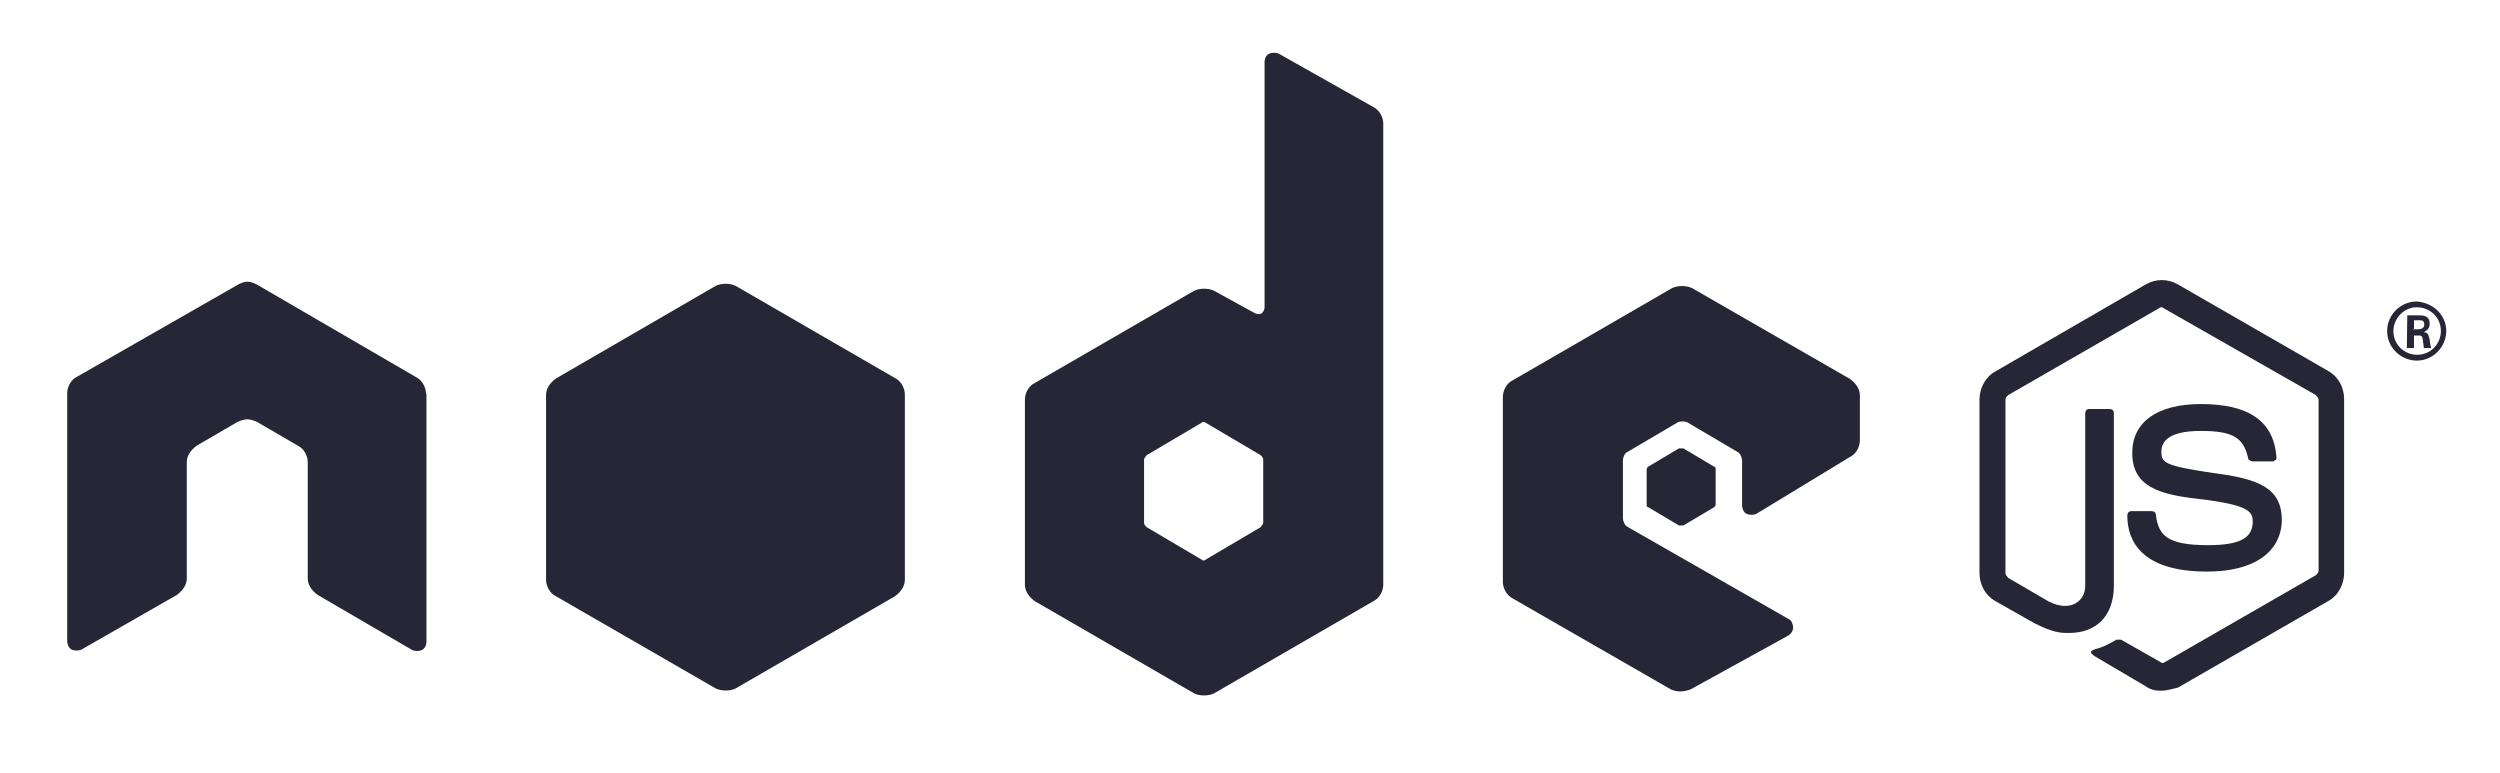
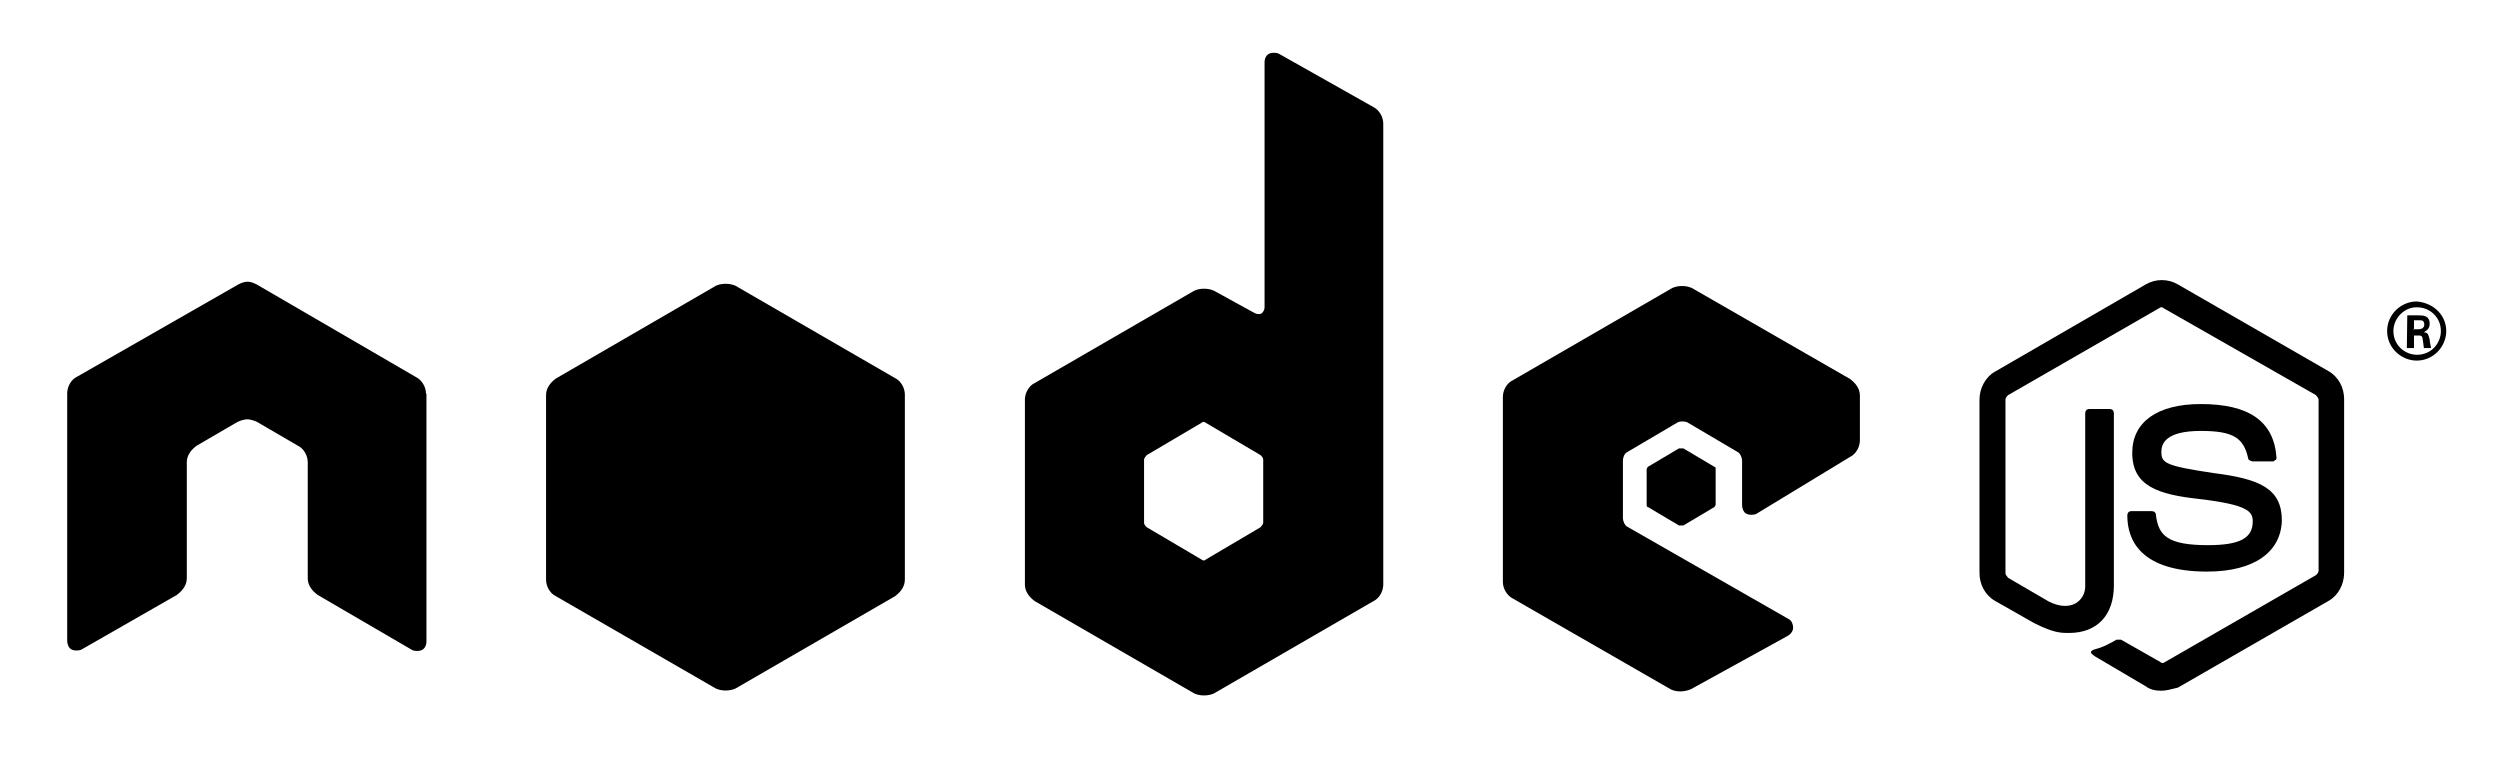
<svg xmlns="http://www.w3.org/2000/svg" t="1691074233716" class="icon" viewBox="0 0 3313 1024" version="1.1" p-id="18059" width="103.531" height="32">
-   <path d="M564.536 521.795c0-9.498-5.936-18.402-13.06-21.964L340.146 376.951c-3.562-1.781-7.717-3.562-11.279-3.562l-1.781 0c-3.562 0-7.717 1.781-11.279 3.562l-213.704 122.286c-7.717 3.562-13.06 13.06-13.06 21.964l0 328.274c0 3.562 1.781 9.498 5.936 11.279 3.562 1.781 9.498 1.781 13.06 0l126.442-72.422c7.717-5.936 13.06-13.06 13.06-21.964l0-153.748c0-9.498 5.936-16.621 13.06-21.964l54.02-31.462c3.562-1.781 9.498-3.562 13.06-3.562 3.562 0 9.498 1.781 13.06 3.562l54.02 31.462c7.717 3.562 13.06 13.06 13.06 21.964l0 153.748c0 9.498 5.936 16.621 13.06 21.964L546.133 861.347c3.562 1.781 9.498 1.781 13.06 0 3.562-1.781 5.936-5.936 5.936-11.279L565.129 521.795 564.536 521.795zM564.536 521.795" fill="#272636" p-id="18060" />
-   <path d="M1694.794 71.235c-3.562-1.781-9.498-1.781-13.06 0-3.562 1.781-5.936 5.936-5.936 11.279l0 324.712c0 3.562-1.781 5.936-3.562 7.717-1.781 1.781-5.936 1.781-9.498 0l-54.02-29.681c-7.717-3.562-18.402-3.562-26.119 0l-211.33 122.286c-7.717 3.562-13.06 13.06-13.06 21.964l0 245.166c0 9.498 5.936 16.621 13.06 21.964l211.33 122.286c7.717 3.562 18.402 3.562 26.119 0l211.33-122.286c7.717-3.562 13.06-13.06 13.06-21.964L1833.108 163.84c0-9.498-5.936-18.402-13.06-21.964L1694.794 71.235 1694.794 71.235zM1674.017 692.758c0 1.781-1.781 3.562-3.562 5.936l-72.422 42.741c-1.781 1.781-3.562 1.781-5.936 0l-72.422-42.741c-1.781-1.781-3.562-3.562-3.562-5.936l0-83.701c0-1.781 1.781-3.562 3.562-5.936l72.422-42.741c1.781-1.781 3.562-1.781 5.936 0l72.422 42.741c1.781 1.781 3.562 3.562 3.562 5.936L1674.017 692.758 1674.017 692.758zM1674.017 692.758" fill="#272636" p-id="18061" />
-   <path d="M2451.664 605.496c7.717-3.562 13.06-13.06 13.06-21.964l0-59.362c0-9.498-5.936-16.621-13.06-21.964l-209.549-120.506c-7.717-3.562-18.402-3.562-26.119 0l-211.33 122.286c-7.717 3.562-13.06 13.06-13.06 21.964l0 245.166c0 9.498 5.936 18.402 13.06 21.964l209.549 120.506c7.717 3.562 16.621 3.562 26.119 0l128.223-70.641c3.562-1.781 7.717-5.936 7.717-11.279 0-3.562-1.781-9.498-5.936-11.279l-213.704-122.286c-3.562-1.781-5.936-7.717-5.936-11.279l0-76.577c0-3.562 1.781-9.498 5.936-11.279l66.486-39.179c3.562-1.781 9.498-1.781 13.06 0l66.486 39.179c3.562 1.781 5.936 7.717 5.936 11.279l0 59.362c0 3.562 1.781 9.498 5.936 11.279 3.562 1.781 9.498 1.781 13.06 0L2451.664 605.496 2451.664 605.496zM2451.664 605.496" fill="#272636" p-id="18062" />
-   <path d="M948.61 378.732c7.717-3.562 18.402-3.562 26.119 0l211.33 122.286c7.717 3.562 13.06 13.06 13.06 21.964l0 245.166c0 9.498-5.936 16.621-13.06 21.964l-211.33 122.286c-7.717 3.562-18.402 3.562-26.119 0l-211.923-122.286c-7.717-3.562-13.06-13.06-13.06-21.964L723.627 523.576c0-9.498 5.936-16.621 13.06-21.964L948.61 378.732 948.61 378.732zM948.61 378.732" fill="#272636" p-id="18063" />
-   <path d="M2863.638 915.367c-7.717 0-14.841-1.781-20.183-5.936l-66.486-39.179c-9.498-5.936-5.936-7.717-1.781-9.498 13.06-3.562 16.621-5.936 29.681-13.06l5.936 0 52.239 29.681c1.781 1.781 3.562 1.781 5.936 0l200.051-115.163c1.781-1.781 3.562-3.562 3.562-5.936L3072.594 529.512c0-1.781-1.781-3.562-3.562-5.936L2867.2 408.413c-1.781-1.781-3.562-1.781-5.936 0l-200.051 115.163c-1.781 1.781-3.562 3.562-3.562 5.936l0 230.326c0 1.781 1.781 3.562 3.562 5.936l54.02 31.462c29.681 14.841 48.083-1.781 48.083-20.183L2763.316 547.914c0-3.562 1.781-5.936 5.936-5.936l26.119 0c3.562 0 5.936 1.781 5.936 5.936l0 227.951c0 39.179-21.964 62.924-59.362 62.924-11.279 0-20.183 0-46.303-13.06l-52.239-29.681c-13.06-7.717-20.183-21.964-20.183-36.805L2623.221 529.512c0-14.841 7.717-29.681 20.183-36.805L2843.455 376.951c13.06-7.717 29.681-7.717 42.741 0l200.051 115.163c13.06 7.717 20.183 21.964 20.183 36.805l0 230.326c0 14.841-7.717 29.681-20.183 36.805l-200.051 115.163C2876.104 913.586 2870.762 915.367 2863.638 915.367L2863.638 915.367zM2863.638 915.367" fill="#272636" p-id="18064" />
-   <path d="M2924.781 757.463c-87.263 0-105.665-40.96-105.665-74.203 0-3.562 1.781-5.936 5.936-5.936l26.119 0c3.562 0 5.936 1.781 5.936 5.936 3.562 26.119 14.841 39.179 68.86 39.179 42.741 0 59.362-9.498 59.362-31.462 0-13.06-5.936-21.964-70.641-29.681-54.02-5.936-89.043-16.621-89.043-61.143 0-40.96 33.243-64.705 90.824-64.705 62.924 0 96.761 21.964 100.322 70.641 0 1.781 0 3.562-1.781 3.562-1.781 1.781-1.781 1.781-3.562 1.781l-26.119 0c-1.781 0-5.936-1.781-5.936-3.562-5.936-27.9-20.183-36.805-62.924-36.805-46.303 0-52.239 16.621-52.239 27.9 0 14.841 5.936 18.402 68.86 27.9 61.143 7.717 90.824 20.183 90.824 62.924C3022.729 731.344 2987.706 757.463 2924.781 757.463L2924.781 757.463zM2924.781 757.463" fill="#272636" p-id="18065" />
-   <path d="M2224.9 594.217l5.936 0 40.96 24.339c1.781 0 1.781 1.781 1.781 3.562l0 46.303c0 1.781-1.781 3.562-1.781 3.562l-40.96 24.339-5.936 0-40.96-24.339c-1.781 0-1.781-1.781-1.781-3.562l0-46.303c0-1.781 1.781-3.562 1.781-3.562L2224.9 594.217 2224.9 594.217zM2224.9 594.217" fill="#272636" p-id="18066" />
-   <path d="M3241.776 438.688c0 20.183-16.621 39.179-39.179 39.179-20.183 0-39.179-16.621-39.179-39.179 0-21.964 18.402-39.179 39.179-39.179C3225.155 401.289 3241.776 417.911 3241.776 438.688L3241.776 438.688zM3171.729 438.688c0 18.402 14.841 31.462 31.462 31.462 18.402 0 31.462-14.841 31.462-31.462 0-18.402-14.841-31.462-31.462-31.462C3186.569 406.632 3171.729 421.472 3171.729 438.688L3171.729 438.688zM3190.131 417.911l14.841 0c5.936 0 14.841 0 14.841 11.279 0 7.717-5.936 9.498-7.717 11.279 5.936 0 5.936 3.562 7.717 9.498 0 3.562 1.781 9.498 1.781 11.279l-9.498 0c0-1.781-1.781-13.06-1.781-13.06 0-1.781-1.781-3.562-3.562-3.562l-7.717 0 0 16.621-9.498 0L3190.131 417.911 3190.131 417.911 3190.131 417.911zM3197.254 436.313l7.717 0c5.936 0 7.717-3.562 7.717-5.936 0-5.936-3.562-5.936-5.936-5.936l-7.717 0 0 11.279L3197.254 436.313 3197.254 436.313zM3197.254 436.313" fill="#272636" p-id="18067" />
+   <path d="M564.536 521.795c0-9.498-5.936-18.402-13.06-21.964L340.146 376.951c-3.562-1.781-7.717-3.562-11.279-3.562l-1.781 0c-3.562 0-7.717 1.781-11.279 3.562l-213.704 122.286c-7.717 3.562-13.06 13.06-13.06 21.964l0 328.274c0 3.562 1.781 9.498 5.936 11.279 3.562 1.781 9.498 1.781 13.06 0l126.442-72.422c7.717-5.936 13.06-13.06 13.06-21.964l0-153.748c0-9.498 5.936-16.621 13.06-21.964l54.02-31.462c3.562-1.781 9.498-3.562 13.06-3.562 3.562 0 9.498 1.781 13.06 3.562l54.02 31.462c7.717 3.562 13.06 13.06 13.06 21.964l0 153.748c0 9.498 5.936 16.621 13.06 21.964L546.133 861.347c3.562 1.781 9.498 1.781 13.06 0 3.562-1.781 5.936-5.936 5.936-11.279L565.129 521.795 564.536 521.795zM564.536 521.795" fill="#000000" p-id="18060" />
+   <path d="M1694.794 71.235c-3.562-1.781-9.498-1.781-13.06 0-3.562 1.781-5.936 5.936-5.936 11.279l0 324.712c0 3.562-1.781 5.936-3.562 7.717-1.781 1.781-5.936 1.781-9.498 0l-54.02-29.681c-7.717-3.562-18.402-3.562-26.119 0l-211.33 122.286c-7.717 3.562-13.06 13.06-13.06 21.964l0 245.166c0 9.498 5.936 16.621 13.06 21.964l211.33 122.286c7.717 3.562 18.402 3.562 26.119 0l211.33-122.286c7.717-3.562 13.06-13.06 13.06-21.964L1833.108 163.84c0-9.498-5.936-18.402-13.06-21.964L1694.794 71.235 1694.794 71.235zM1674.017 692.758c0 1.781-1.781 3.562-3.562 5.936l-72.422 42.741c-1.781 1.781-3.562 1.781-5.936 0l-72.422-42.741c-1.781-1.781-3.562-3.562-3.562-5.936l0-83.701c0-1.781 1.781-3.562 3.562-5.936l72.422-42.741c1.781-1.781 3.562-1.781 5.936 0l72.422 42.741c1.781 1.781 3.562 3.562 3.562 5.936L1674.017 692.758 1674.017 692.758zM1674.017 692.758" fill="#000000" p-id="18061" />
+   <path d="M2451.664 605.496c7.717-3.562 13.06-13.06 13.06-21.964l0-59.362c0-9.498-5.936-16.621-13.06-21.964l-209.549-120.506c-7.717-3.562-18.402-3.562-26.119 0l-211.33 122.286c-7.717 3.562-13.06 13.06-13.06 21.964l0 245.166c0 9.498 5.936 18.402 13.06 21.964l209.549 120.506c7.717 3.562 16.621 3.562 26.119 0l128.223-70.641c3.562-1.781 7.717-5.936 7.717-11.279 0-3.562-1.781-9.498-5.936-11.279l-213.704-122.286c-3.562-1.781-5.936-7.717-5.936-11.279l0-76.577c0-3.562 1.781-9.498 5.936-11.279l66.486-39.179c3.562-1.781 9.498-1.781 13.06 0l66.486 39.179c3.562 1.781 5.936 7.717 5.936 11.279l0 59.362c0 3.562 1.781 9.498 5.936 11.279 3.562 1.781 9.498 1.781 13.06 0L2451.664 605.496 2451.664 605.496zM2451.664 605.496" fill="#000000" p-id="18062" />
+   <path d="M948.61 378.732c7.717-3.562 18.402-3.562 26.119 0l211.33 122.286c7.717 3.562 13.06 13.06 13.06 21.964l0 245.166c0 9.498-5.936 16.621-13.06 21.964l-211.33 122.286c-7.717 3.562-18.402 3.562-26.119 0l-211.923-122.286c-7.717-3.562-13.06-13.06-13.06-21.964L723.627 523.576c0-9.498 5.936-16.621 13.06-21.964L948.61 378.732 948.61 378.732zM948.61 378.732" fill="#000000" p-id="18063" />
+   <path d="M2863.638 915.367c-7.717 0-14.841-1.781-20.183-5.936l-66.486-39.179c-9.498-5.936-5.936-7.717-1.781-9.498 13.06-3.562 16.621-5.936 29.681-13.06l5.936 0 52.239 29.681c1.781 1.781 3.562 1.781 5.936 0l200.051-115.163c1.781-1.781 3.562-3.562 3.562-5.936L3072.594 529.512c0-1.781-1.781-3.562-3.562-5.936L2867.2 408.413c-1.781-1.781-3.562-1.781-5.936 0l-200.051 115.163c-1.781 1.781-3.562 3.562-3.562 5.936l0 230.326c0 1.781 1.781 3.562 3.562 5.936l54.02 31.462c29.681 14.841 48.083-1.781 48.083-20.183L2763.316 547.914c0-3.562 1.781-5.936 5.936-5.936l26.119 0c3.562 0 5.936 1.781 5.936 5.936l0 227.951c0 39.179-21.964 62.924-59.362 62.924-11.279 0-20.183 0-46.303-13.06l-52.239-29.681c-13.06-7.717-20.183-21.964-20.183-36.805L2623.221 529.512c0-14.841 7.717-29.681 20.183-36.805L2843.455 376.951c13.06-7.717 29.681-7.717 42.741 0l200.051 115.163c13.06 7.717 20.183 21.964 20.183 36.805l0 230.326c0 14.841-7.717 29.681-20.183 36.805l-200.051 115.163C2876.104 913.586 2870.762 915.367 2863.638 915.367L2863.638 915.367zM2863.638 915.367" fill="#000000" p-id="18064" />
+   <path d="M2924.781 757.463c-87.263 0-105.665-40.96-105.665-74.203 0-3.562 1.781-5.936 5.936-5.936l26.119 0c3.562 0 5.936 1.781 5.936 5.936 3.562 26.119 14.841 39.179 68.86 39.179 42.741 0 59.362-9.498 59.362-31.462 0-13.06-5.936-21.964-70.641-29.681-54.02-5.936-89.043-16.621-89.043-61.143 0-40.96 33.243-64.705 90.824-64.705 62.924 0 96.761 21.964 100.322 70.641 0 1.781 0 3.562-1.781 3.562-1.781 1.781-1.781 1.781-3.562 1.781l-26.119 0c-1.781 0-5.936-1.781-5.936-3.562-5.936-27.9-20.183-36.805-62.924-36.805-46.303 0-52.239 16.621-52.239 27.9 0 14.841 5.936 18.402 68.86 27.9 61.143 7.717 90.824 20.183 90.824 62.924C3022.729 731.344 2987.706 757.463 2924.781 757.463L2924.781 757.463zM2924.781 757.463" fill="#000000" p-id="18065" />
+   <path d="M2224.9 594.217l5.936 0 40.96 24.339c1.781 0 1.781 1.781 1.781 3.562l0 46.303c0 1.781-1.781 3.562-1.781 3.562l-40.96 24.339-5.936 0-40.96-24.339c-1.781 0-1.781-1.781-1.781-3.562l0-46.303c0-1.781 1.781-3.562 1.781-3.562L2224.9 594.217 2224.9 594.217zM2224.9 594.217" fill="#000000" p-id="18066" />
+   <path d="M3241.776 438.688c0 20.183-16.621 39.179-39.179 39.179-20.183 0-39.179-16.621-39.179-39.179 0-21.964 18.402-39.179 39.179-39.179C3225.155 401.289 3241.776 417.911 3241.776 438.688L3241.776 438.688zM3171.729 438.688c0 18.402 14.841 31.462 31.462 31.462 18.402 0 31.462-14.841 31.462-31.462 0-18.402-14.841-31.462-31.462-31.462C3186.569 406.632 3171.729 421.472 3171.729 438.688L3171.729 438.688zM3190.131 417.911l14.841 0c5.936 0 14.841 0 14.841 11.279 0 7.717-5.936 9.498-7.717 11.279 5.936 0 5.936 3.562 7.717 9.498 0 3.562 1.781 9.498 1.781 11.279l-9.498 0c0-1.781-1.781-13.06-1.781-13.06 0-1.781-1.781-3.562-3.562-3.562l-7.717 0 0 16.621-9.498 0L3190.131 417.911 3190.131 417.911 3190.131 417.911zM3197.254 436.313l7.717 0c5.936 0 7.717-3.562 7.717-5.936 0-5.936-3.562-5.936-5.936-5.936l-7.717 0 0 11.279L3197.254 436.313 3197.254 436.313zM3197.254 436.313" fill="#000000" p-id="18067" />
</svg>
